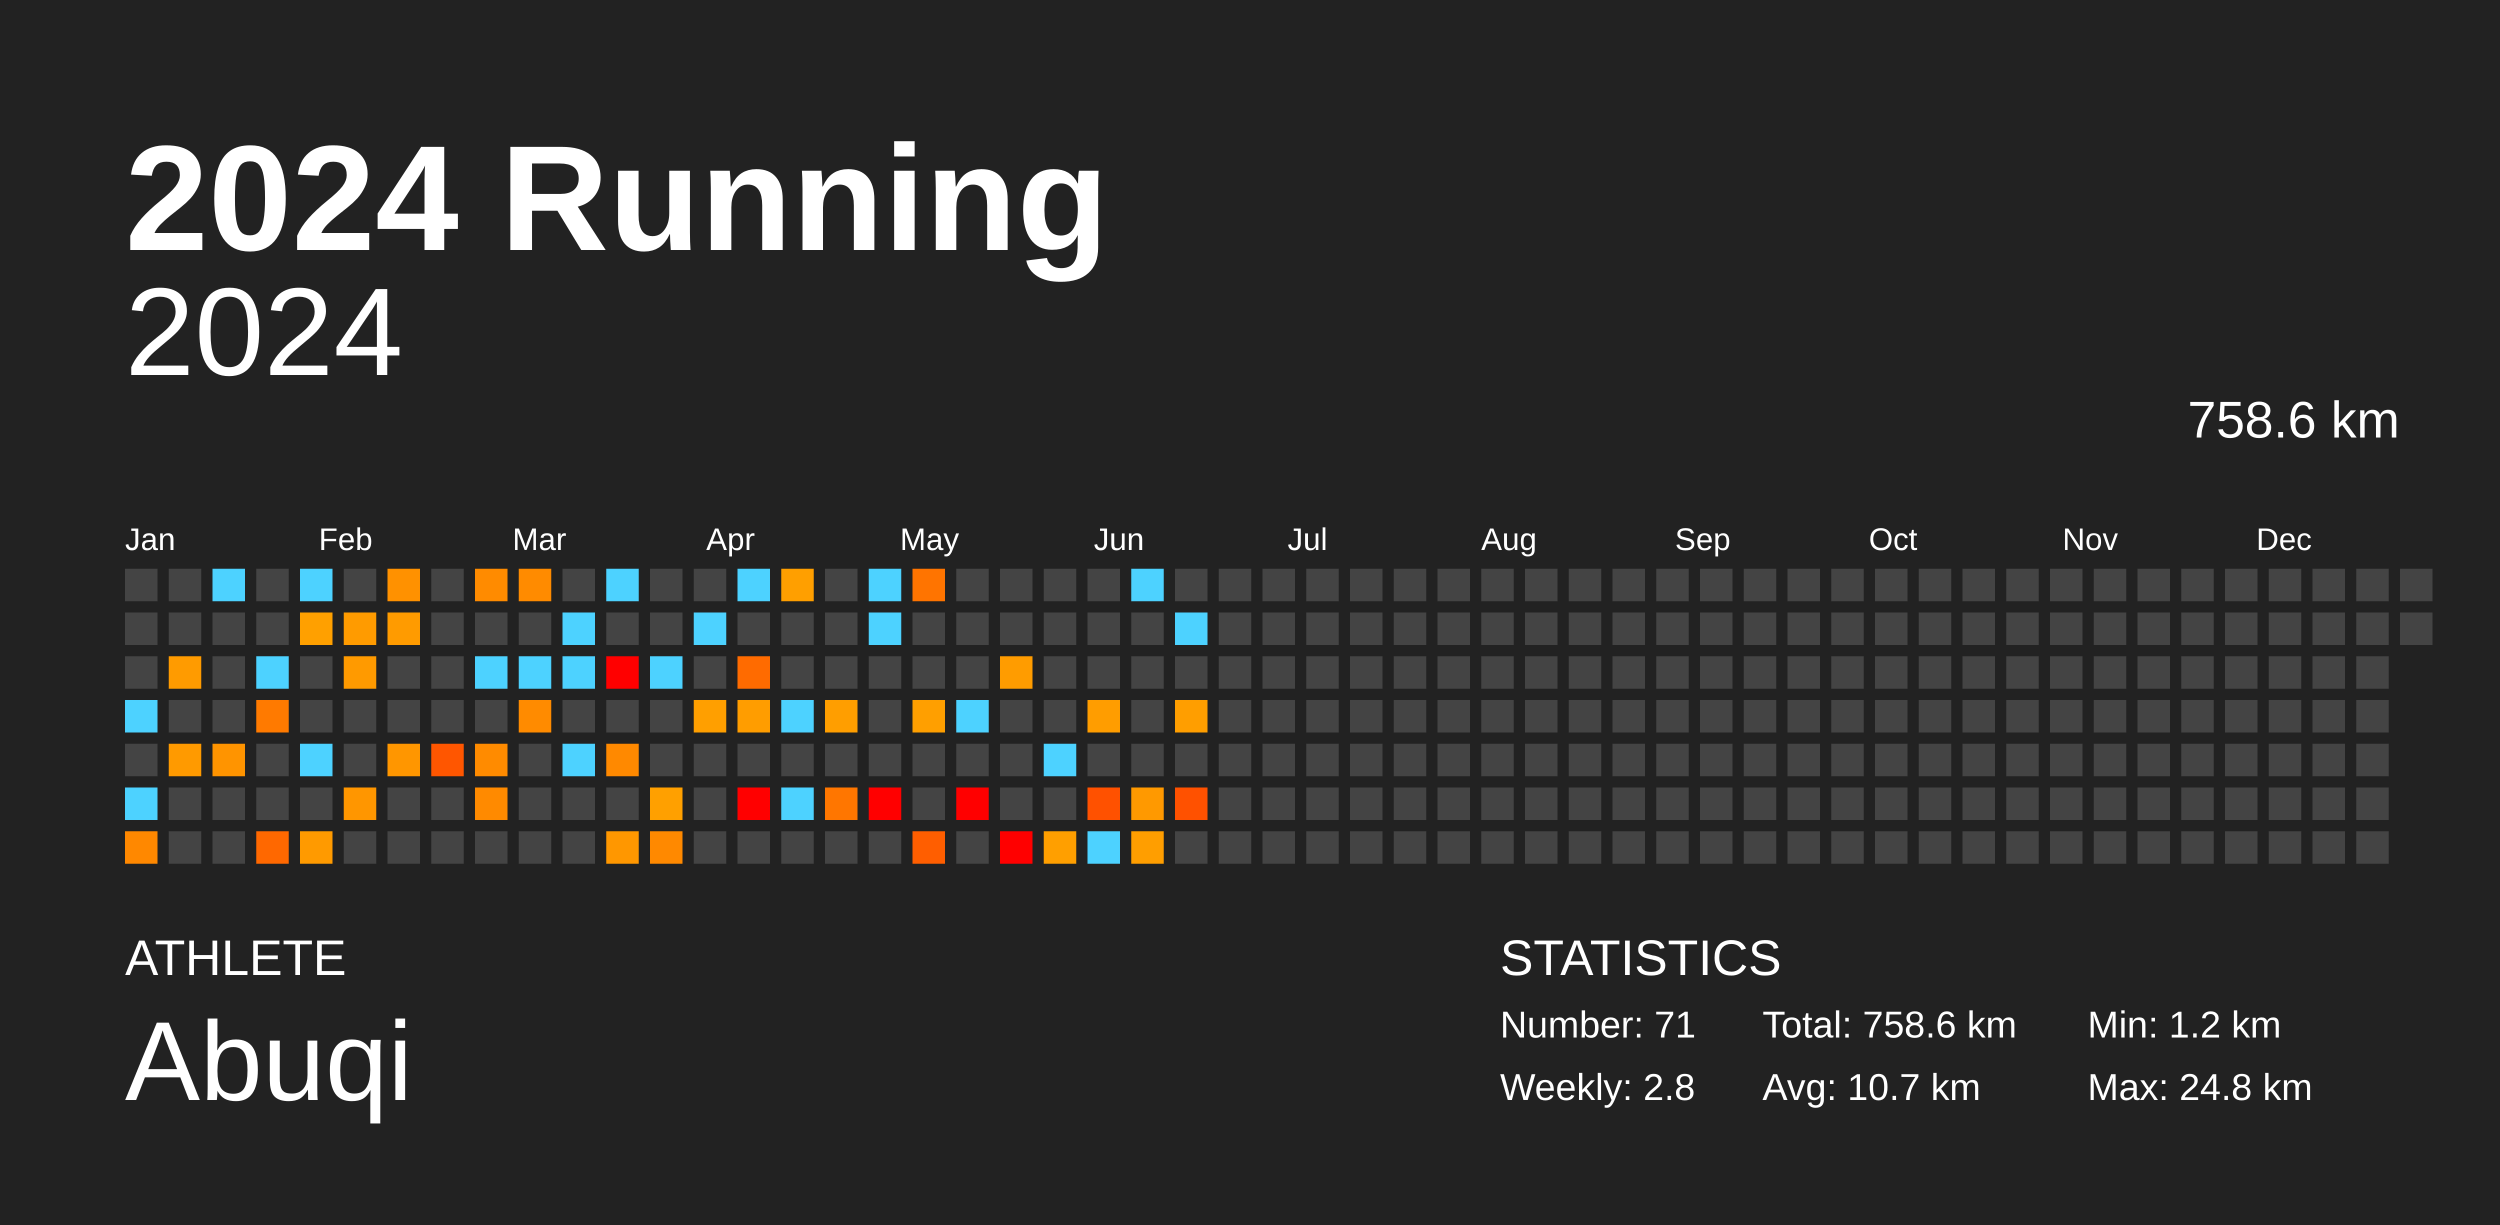
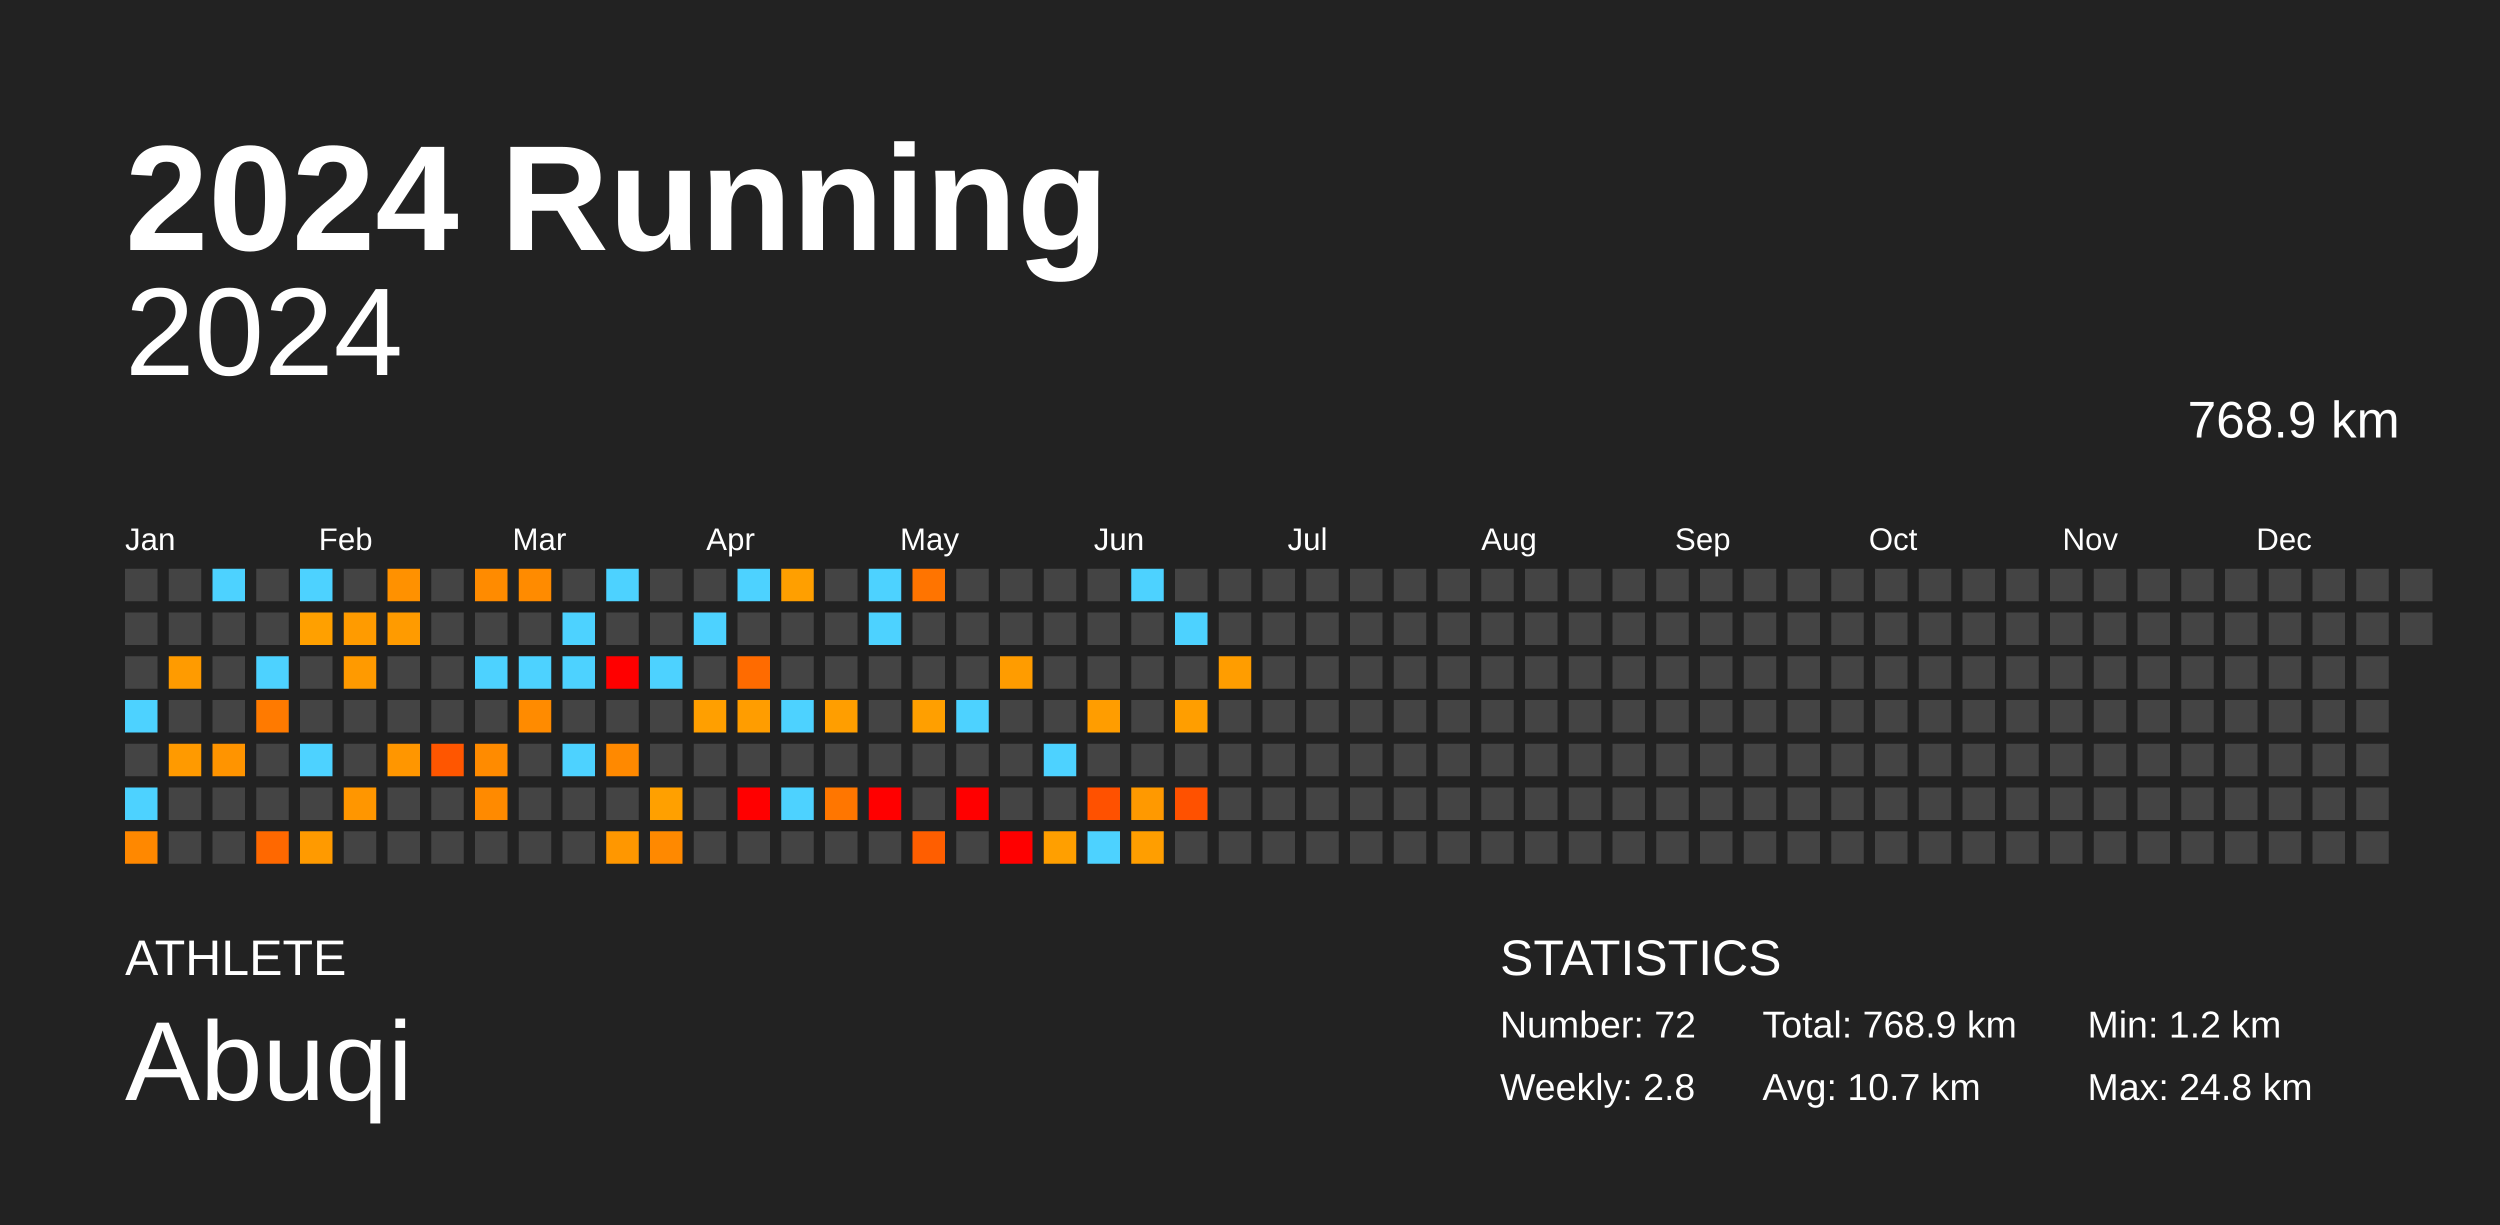
<svg xmlns="http://www.w3.org/2000/svg" baseProfile="full" height="98mm" version="1.1" viewBox="0,0,200,98" width="200mm">
  <defs />
  <rect fill="#222222" height="98" width="200" x="0" y="0" />
  <text fill="#FFFFFF" style="font-size:12px; font-family:Arial; font-weight:bold;" x="10" y="20">2024 Running</text>
  <text fill="#FFFFFF" style="font-size:4px; font-family:Arial" x="10" y="78">ATHLETE</text>
  <text fill="#FFFFFF" style="font-size:9px; font-family:Arial" x="10" y="88">Abuqi</text>
  <text fill="#FFFFFF" style="font-size:4px; font-family:Arial" x="120" y="78">STATISTICS</text>
-   <text fill="#FFFFFF" style="font-size:3px; font-family:Arial" x="120" y="83">Number: 71</text>
+   <text fill="#FFFFFF" style="font-size:3px; font-family:Arial" x="120" y="83">Number: 72</text>
  <text fill="#FFFFFF" style="font-size:3px; font-family:Arial" x="120" y="88">Weekly: 2.8</text>
-   <text fill="#FFFFFF" style="font-size:3px; font-family:Arial" x="141" y="83">Total: 758.6 km</text>
+   <text fill="#FFFFFF" style="font-size:3px; font-family:Arial" x="141" y="83">Total: 768.9 km</text>
  <text fill="#FFFFFF" style="font-size:3px; font-family:Arial" x="141" y="88">Avg: 10.7 km</text>
  <text fill="#FFFFFF" style="font-size:3px; font-family:Arial" x="167" y="83">Min: 1.2 km</text>
  <text fill="#FFFFFF" style="font-size:3px; font-family:Arial" x="167" y="88">Max: 24.8 km</text>
  <text alignment-baseline="hanging" fill="#FFFFFF" style="font-size:10.0px; font-family:Arial;" x="10" y="30">2024</text>
-   <text alignment-baseline="hanging" fill="#FFFFFF" style="font-size:4.125px; font-family:Arial;" x="175" y="35">758.6 km</text>
+   <text alignment-baseline="hanging" fill="#FFFFFF" style="font-size:4.125px; font-family:Arial;" x="175" y="35">768.9 km</text>
  <text fill="#FFFFFF" style="font-size:2.5px; font-family:Arial" x="10.0" y="44">Jan</text>
  <text fill="#FFFFFF" style="font-size:2.5px; font-family:Arial" x="25.5" y="44">Feb</text>
  <text fill="#FFFFFF" style="font-size:2.5px; font-family:Arial" x="41.0" y="44">Mar</text>
  <text fill="#FFFFFF" style="font-size:2.5px; font-family:Arial" x="56.5" y="44">Apr</text>
  <text fill="#FFFFFF" style="font-size:2.5px; font-family:Arial" x="72.0" y="44">May</text>
  <text fill="#FFFFFF" style="font-size:2.5px; font-family:Arial" x="87.5" y="44">Jun</text>
  <text fill="#FFFFFF" style="font-size:2.5px; font-family:Arial" x="103.0" y="44">Jul</text>
  <text fill="#FFFFFF" style="font-size:2.5px; font-family:Arial" x="118.5" y="44">Aug</text>
  <text fill="#FFFFFF" style="font-size:2.5px; font-family:Arial" x="134.0" y="44">Sep</text>
  <text fill="#FFFFFF" style="font-size:2.5px; font-family:Arial" x="149.5" y="44">Oct</text>
  <text fill="#FFFFFF" style="font-size:2.5px; font-family:Arial" x="165.0" y="44">Nov</text>
  <text fill="#FFFFFF" style="font-size:2.5px; font-family:Arial" x="180.5" y="44">Dec</text>
  <rect fill="#444444" height="2.6" width="2.6" x="10.0" y="45.5" />
  <rect fill="#444444" height="2.6" width="2.6" x="10.0" y="49.0" />
  <rect fill="#444444" height="2.6" width="2.6" x="10.0" y="52.5" />
  <rect fill="#4dd2ff" height="2.6" width="2.6" x="10.0" y="56.0" />
  <rect fill="#444444" height="2.6" width="2.6" x="10.0" y="59.5" />
  <rect fill="#4dd2ff" height="2.6" width="2.6" x="10.0" y="63.0" />
  <rect fill="#ff8800" height="2.6" width="2.6" x="10.0" y="66.5" />
  <rect fill="#444444" height="2.6" width="2.6" x="13.5" y="45.5" />
  <rect fill="#444444" height="2.6" width="2.6" x="13.5" y="49.0" />
  <rect fill="#ff9b00" height="2.6" width="2.6" x="13.5" y="52.5" />
  <rect fill="#444444" height="2.6" width="2.6" x="13.5" y="56.0" />
  <rect fill="#ff9a00" height="2.6" width="2.6" x="13.5" y="59.5" />
  <rect fill="#444444" height="2.6" width="2.6" x="13.5" y="63.0" />
  <rect fill="#444444" height="2.6" width="2.6" x="13.5" y="66.5" />
  <rect fill="#4dd2ff" height="2.6" width="2.6" x="17.0" y="45.5" />
  <rect fill="#444444" height="2.6" width="2.6" x="17.0" y="49.0" />
  <rect fill="#444444" height="2.6" width="2.6" x="17.0" y="52.5" />
  <rect fill="#444444" height="2.6" width="2.6" x="17.0" y="56.0" />
  <rect fill="#ff9400" height="2.6" width="2.6" x="17.0" y="59.5" />
  <rect fill="#444444" height="2.6" width="2.6" x="17.0" y="63.0" />
  <rect fill="#444444" height="2.6" width="2.6" x="17.0" y="66.5" />
  <rect fill="#444444" height="2.6" width="2.6" x="20.5" y="45.5" />
  <rect fill="#444444" height="2.6" width="2.6" x="20.5" y="49.0" />
  <rect fill="#4dd2ff" height="2.6" width="2.6" x="20.5" y="52.5" />
  <rect fill="#ff7a00" height="2.6" width="2.6" x="20.5" y="56.0" />
  <rect fill="#444444" height="2.6" width="2.6" x="20.5" y="59.5" />
  <rect fill="#444444" height="2.6" width="2.6" x="20.5" y="63.0" />
  <rect fill="#ff6800" height="2.6" width="2.6" x="20.5" y="66.5" />
  <rect fill="#4dd2ff" height="2.6" width="2.6" x="24.0" y="45.5" />
  <rect fill="#ffa000" height="2.6" width="2.6" x="24.0" y="49.0" />
  <rect fill="#444444" height="2.6" width="2.6" x="24.0" y="52.5" />
  <rect fill="#444444" height="2.6" width="2.6" x="24.0" y="56.0" />
  <rect fill="#4dd2ff" height="2.6" width="2.6" x="24.0" y="59.5" />
  <rect fill="#444444" height="2.6" width="2.6" x="24.0" y="63.0" />
  <rect fill="#ff9a00" height="2.6" width="2.6" x="24.0" y="66.5" />
  <rect fill="#444444" height="2.6" width="2.6" x="27.5" y="45.5" />
  <rect fill="#ff9b00" height="2.6" width="2.6" x="27.5" y="49.0" />
  <rect fill="#ff9a00" height="2.6" width="2.6" x="27.5" y="52.5" />
  <rect fill="#444444" height="2.6" width="2.6" x="27.5" y="56.0" />
  <rect fill="#444444" height="2.6" width="2.6" x="27.5" y="59.5" />
  <rect fill="#ff9600" height="2.6" width="2.6" x="27.5" y="63.0" />
  <rect fill="#444444" height="2.6" width="2.6" x="27.5" y="66.5" />
  <rect fill="#ff9100" height="2.6" width="2.6" x="31.0" y="45.5" />
  <rect fill="#ff9b00" height="2.6" width="2.6" x="31.0" y="49.0" />
  <rect fill="#444444" height="2.6" width="2.6" x="31.0" y="52.5" />
  <rect fill="#444444" height="2.6" width="2.6" x="31.0" y="56.0" />
  <rect fill="#ff9600" height="2.6" width="2.6" x="31.0" y="59.5" />
  <rect fill="#444444" height="2.6" width="2.6" x="31.0" y="63.0" />
  <rect fill="#444444" height="2.6" width="2.6" x="31.0" y="66.5" />
  <rect fill="#444444" height="2.6" width="2.6" x="34.5" y="45.5" />
  <rect fill="#444444" height="2.6" width="2.6" x="34.5" y="49.0" />
  <rect fill="#444444" height="2.6" width="2.6" x="34.5" y="52.5" />
  <rect fill="#444444" height="2.6" width="2.6" x="34.5" y="56.0" />
  <rect fill="#ff5600" height="2.6" width="2.6" x="34.5" y="59.5" />
  <rect fill="#444444" height="2.6" width="2.6" x="34.5" y="63.0" />
  <rect fill="#444444" height="2.6" width="2.6" x="34.5" y="66.5" />
  <rect fill="#ff8b00" height="2.6" width="2.6" x="38.0" y="45.5" />
  <rect fill="#444444" height="2.6" width="2.6" x="38.0" y="49.0" />
  <rect fill="#4dd2ff" height="2.6" width="2.6" x="38.0" y="52.5" />
  <rect fill="#444444" height="2.6" width="2.6" x="38.0" y="56.0" />
  <rect fill="#ff8b00" height="2.6" width="2.6" x="38.0" y="59.5" />
  <rect fill="#ff8a00" height="2.6" width="2.6" x="38.0" y="63.0" />
  <rect fill="#444444" height="2.6" width="2.6" x="38.0" y="66.5" />
  <rect fill="#ff8b00" height="2.6" width="2.6" x="41.5" y="45.5" />
  <rect fill="#444444" height="2.6" width="2.6" x="41.5" y="49.0" />
  <rect fill="#4dd2ff" height="2.6" width="2.6" x="41.5" y="52.5" />
  <rect fill="#ff8b00" height="2.6" width="2.6" x="41.5" y="56.0" />
  <rect fill="#444444" height="2.6" width="2.6" x="41.5" y="59.5" />
  <rect fill="#444444" height="2.6" width="2.6" x="41.5" y="63.0" />
  <rect fill="#444444" height="2.6" width="2.6" x="41.5" y="66.5" />
  <rect fill="#444444" height="2.6" width="2.6" x="45.0" y="45.5" />
  <rect fill="#4dd2ff" height="2.6" width="2.6" x="45.0" y="49.0" />
  <rect fill="#4dd2ff" height="2.6" width="2.6" x="45.0" y="52.5" />
  <rect fill="#444444" height="2.6" width="2.6" x="45.0" y="56.0" />
  <rect fill="#4dd2ff" height="2.6" width="2.6" x="45.0" y="59.5" />
  <rect fill="#444444" height="2.6" width="2.6" x="45.0" y="63.0" />
  <rect fill="#444444" height="2.6" width="2.6" x="45.0" y="66.5" />
  <rect fill="#4dd2ff" height="2.6" width="2.6" x="48.5" y="45.5" />
  <rect fill="#444444" height="2.6" width="2.6" x="48.5" y="49.0" />
  <rect fill="red" height="2.6" width="2.6" x="48.5" y="52.5" />
  <rect fill="#444444" height="2.6" width="2.6" x="48.5" y="56.0" />
  <rect fill="#ff8900" height="2.6" width="2.6" x="48.5" y="59.5" />
  <rect fill="#444444" height="2.6" width="2.6" x="48.5" y="63.0" />
  <rect fill="#ff9700" height="2.6" width="2.6" x="48.5" y="66.5" />
  <rect fill="#444444" height="2.6" width="2.6" x="52.0" y="45.5" />
  <rect fill="#444444" height="2.6" width="2.6" x="52.0" y="49.0" />
  <rect fill="#4dd2ff" height="2.6" width="2.6" x="52.0" y="52.5" />
  <rect fill="#444444" height="2.6" width="2.6" x="52.0" y="56.0" />
  <rect fill="#444444" height="2.6" width="2.6" x="52.0" y="59.5" />
  <rect fill="#ffa000" height="2.6" width="2.6" x="52.0" y="63.0" />
  <rect fill="#ff8900" height="2.6" width="2.6" x="52.0" y="66.5" />
  <rect fill="#444444" height="2.6" width="2.6" x="55.5" y="45.5" />
  <rect fill="#4dd2ff" height="2.6" width="2.6" x="55.5" y="49.0" />
  <rect fill="#444444" height="2.6" width="2.6" x="55.5" y="52.5" />
  <rect fill="#ff9f00" height="2.6" width="2.6" x="55.5" y="56.0" />
  <rect fill="#444444" height="2.6" width="2.6" x="55.5" y="59.5" />
  <rect fill="#444444" height="2.6" width="2.6" x="55.5" y="63.0" />
  <rect fill="#444444" height="2.6" width="2.6" x="55.5" y="66.5" />
  <rect fill="#4dd2ff" height="2.6" width="2.6" x="59.0" y="45.5" />
  <rect fill="#444444" height="2.6" width="2.6" x="59.0" y="49.0" />
  <rect fill="#ff6b00" height="2.6" width="2.6" x="59.0" y="52.5" />
  <rect fill="#ff9d00" height="2.6" width="2.6" x="59.0" y="56.0" />
  <rect fill="#444444" height="2.6" width="2.6" x="59.0" y="59.5" />
  <rect fill="red" height="2.6" width="2.6" x="59.0" y="63.0" />
  <rect fill="#444444" height="2.6" width="2.6" x="59.0" y="66.5" />
  <rect fill="#ff9f00" height="2.6" width="2.6" x="62.5" y="45.5" />
  <rect fill="#444444" height="2.6" width="2.6" x="62.5" y="49.0" />
  <rect fill="#444444" height="2.6" width="2.6" x="62.5" y="52.5" />
  <rect fill="#4dd2ff" height="2.6" width="2.6" x="62.5" y="56.0" />
  <rect fill="#444444" height="2.6" width="2.6" x="62.5" y="59.5" />
  <rect fill="#4dd2ff" height="2.6" width="2.6" x="62.5" y="63.0" />
  <rect fill="#444444" height="2.6" width="2.6" x="62.5" y="66.5" />
  <rect fill="#444444" height="2.6" width="2.6" x="66.0" y="45.5" />
  <rect fill="#444444" height="2.6" width="2.6" x="66.0" y="49.0" />
  <rect fill="#444444" height="2.6" width="2.6" x="66.0" y="52.5" />
  <rect fill="#ff9e00" height="2.6" width="2.6" x="66.0" y="56.0" />
  <rect fill="#444444" height="2.6" width="2.6" x="66.0" y="59.5" />
  <rect fill="#ff7600" height="2.6" width="2.6" x="66.0" y="63.0" />
  <rect fill="#444444" height="2.6" width="2.6" x="66.0" y="66.5" />
  <rect fill="#4dd2ff" height="2.6" width="2.6" x="69.5" y="45.5" />
  <rect fill="#4dd2ff" height="2.6" width="2.6" x="69.5" y="49.0" />
  <rect fill="#444444" height="2.6" width="2.6" x="69.5" y="52.5" />
  <rect fill="#444444" height="2.6" width="2.6" x="69.5" y="56.0" />
  <rect fill="#444444" height="2.6" width="2.6" x="69.5" y="59.5" />
  <rect fill="red" height="2.6" width="2.6" x="69.5" y="63.0" />
  <rect fill="#444444" height="2.6" width="2.6" x="69.5" y="66.5" />
  <rect fill="#ff7400" height="2.6" width="2.6" x="73.0" y="45.5" />
  <rect fill="#444444" height="2.6" width="2.6" x="73.0" y="49.0" />
  <rect fill="#444444" height="2.6" width="2.6" x="73.0" y="52.5" />
  <rect fill="#ff9f00" height="2.6" width="2.6" x="73.0" y="56.0" />
  <rect fill="#444444" height="2.6" width="2.6" x="73.0" y="59.5" />
  <rect fill="#444444" height="2.6" width="2.6" x="73.0" y="63.0" />
  <rect fill="#ff5e00" height="2.6" width="2.6" x="73.0" y="66.5" />
  <rect fill="#444444" height="2.6" width="2.6" x="76.5" y="45.5" />
  <rect fill="#444444" height="2.6" width="2.6" x="76.5" y="49.0" />
  <rect fill="#444444" height="2.6" width="2.6" x="76.5" y="52.5" />
  <rect fill="#4dd2ff" height="2.6" width="2.6" x="76.5" y="56.0" />
  <rect fill="#444444" height="2.6" width="2.6" x="76.5" y="59.5" />
  <rect fill="red" height="2.6" width="2.6" x="76.5" y="63.0" />
  <rect fill="#444444" height="2.6" width="2.6" x="76.5" y="66.5" />
  <rect fill="#444444" height="2.6" width="2.6" x="80.0" y="45.5" />
  <rect fill="#444444" height="2.6" width="2.6" x="80.0" y="49.0" />
  <rect fill="#ff9c00" height="2.6" width="2.6" x="80.0" y="52.5" />
  <rect fill="#444444" height="2.6" width="2.6" x="80.0" y="56.0" />
  <rect fill="#444444" height="2.6" width="2.6" x="80.0" y="59.5" />
  <rect fill="#444444" height="2.6" width="2.6" x="80.0" y="63.0" />
  <rect fill="red" height="2.6" width="2.6" x="80.0" y="66.5" />
  <rect fill="#444444" height="2.6" width="2.6" x="83.5" y="45.5" />
  <rect fill="#444444" height="2.6" width="2.6" x="83.5" y="49.0" />
  <rect fill="#444444" height="2.6" width="2.6" x="83.5" y="52.5" />
  <rect fill="#444444" height="2.6" width="2.6" x="83.5" y="56.0" />
  <rect fill="#4dd2ff" height="2.6" width="2.6" x="83.5" y="59.5" />
  <rect fill="#444444" height="2.6" width="2.6" x="83.5" y="63.0" />
  <rect fill="#ff9f00" height="2.6" width="2.6" x="83.5" y="66.5" />
  <rect fill="#444444" height="2.6" width="2.6" x="87.0" y="45.5" />
  <rect fill="#444444" height="2.6" width="2.6" x="87.0" y="49.0" />
  <rect fill="#444444" height="2.6" width="2.6" x="87.0" y="52.5" />
  <rect fill="#ff9d00" height="2.6" width="2.6" x="87.0" y="56.0" />
  <rect fill="#444444" height="2.6" width="2.6" x="87.0" y="59.5" />
  <rect fill="#ff5100" height="2.6" width="2.6" x="87.0" y="63.0" />
  <rect fill="#4dd2ff" height="2.6" width="2.6" x="87.0" y="66.5" />
  <rect fill="#4dd2ff" height="2.6" width="2.6" x="90.5" y="45.5" />
  <rect fill="#444444" height="2.6" width="2.6" x="90.5" y="49.0" />
  <rect fill="#444444" height="2.6" width="2.6" x="90.5" y="52.5" />
  <rect fill="#444444" height="2.6" width="2.6" x="90.5" y="56.0" />
  <rect fill="#444444" height="2.6" width="2.6" x="90.5" y="59.5" />
  <rect fill="#ff9900" height="2.6" width="2.6" x="90.5" y="63.0" />
  <rect fill="#ff9e00" height="2.6" width="2.6" x="90.5" y="66.5" />
  <rect fill="#444444" height="2.6" width="2.6" x="94.0" y="45.5" />
  <rect fill="#4dd2ff" height="2.6" width="2.6" x="94.0" y="49.0" />
  <rect fill="#444444" height="2.6" width="2.6" x="94.0" y="52.5" />
  <rect fill="#ff9e00" height="2.6" width="2.6" x="94.0" y="56.0" />
  <rect fill="#444444" height="2.6" width="2.6" x="94.0" y="59.5" />
  <rect fill="#ff5100" height="2.6" width="2.6" x="94.0" y="63.0" />
  <rect fill="#444444" height="2.6" width="2.6" x="94.0" y="66.5" />
  <rect fill="#444444" height="2.6" width="2.6" x="97.5" y="45.5" />
  <rect fill="#444444" height="2.6" width="2.6" x="97.5" y="49.0" />
-   <rect fill="#444444" height="2.6" width="2.6" x="97.5" y="52.5" />
+   <rect fill="#ff9d00" height="2.6" width="2.6" x="97.5" y="52.5" />
  <rect fill="#444444" height="2.6" width="2.6" x="97.5" y="56.0" />
  <rect fill="#444444" height="2.6" width="2.6" x="97.5" y="59.5" />
  <rect fill="#444444" height="2.6" width="2.6" x="97.5" y="63.0" />
  <rect fill="#444444" height="2.6" width="2.6" x="97.5" y="66.5" />
  <rect fill="#444444" height="2.6" width="2.6" x="101.0" y="45.5" />
  <rect fill="#444444" height="2.6" width="2.6" x="101.0" y="49.0" />
  <rect fill="#444444" height="2.6" width="2.6" x="101.0" y="52.5" />
  <rect fill="#444444" height="2.6" width="2.6" x="101.0" y="56.0" />
  <rect fill="#444444" height="2.6" width="2.6" x="101.0" y="59.5" />
  <rect fill="#444444" height="2.6" width="2.6" x="101.0" y="63.0" />
  <rect fill="#444444" height="2.6" width="2.6" x="101.0" y="66.5" />
  <rect fill="#444444" height="2.6" width="2.6" x="104.5" y="45.5" />
  <rect fill="#444444" height="2.6" width="2.6" x="104.5" y="49.0" />
  <rect fill="#444444" height="2.6" width="2.6" x="104.5" y="52.5" />
  <rect fill="#444444" height="2.6" width="2.6" x="104.5" y="56.0" />
  <rect fill="#444444" height="2.6" width="2.6" x="104.5" y="59.5" />
  <rect fill="#444444" height="2.6" width="2.6" x="104.5" y="63.0" />
  <rect fill="#444444" height="2.6" width="2.6" x="104.5" y="66.5" />
  <rect fill="#444444" height="2.6" width="2.6" x="108.0" y="45.5" />
  <rect fill="#444444" height="2.6" width="2.6" x="108.0" y="49.0" />
  <rect fill="#444444" height="2.6" width="2.6" x="108.0" y="52.5" />
  <rect fill="#444444" height="2.6" width="2.6" x="108.0" y="56.0" />
  <rect fill="#444444" height="2.6" width="2.6" x="108.0" y="59.5" />
  <rect fill="#444444" height="2.6" width="2.6" x="108.0" y="63.0" />
  <rect fill="#444444" height="2.6" width="2.6" x="108.0" y="66.5" />
  <rect fill="#444444" height="2.6" width="2.6" x="111.5" y="45.5" />
  <rect fill="#444444" height="2.6" width="2.6" x="111.5" y="49.0" />
  <rect fill="#444444" height="2.6" width="2.6" x="111.5" y="52.5" />
  <rect fill="#444444" height="2.6" width="2.6" x="111.5" y="56.0" />
  <rect fill="#444444" height="2.6" width="2.6" x="111.5" y="59.5" />
  <rect fill="#444444" height="2.6" width="2.6" x="111.5" y="63.0" />
  <rect fill="#444444" height="2.6" width="2.6" x="111.5" y="66.5" />
  <rect fill="#444444" height="2.6" width="2.6" x="115.0" y="45.5" />
  <rect fill="#444444" height="2.6" width="2.6" x="115.0" y="49.0" />
  <rect fill="#444444" height="2.6" width="2.6" x="115.0" y="52.5" />
  <rect fill="#444444" height="2.6" width="2.6" x="115.0" y="56.0" />
  <rect fill="#444444" height="2.6" width="2.6" x="115.0" y="59.5" />
  <rect fill="#444444" height="2.6" width="2.6" x="115.0" y="63.0" />
  <rect fill="#444444" height="2.6" width="2.6" x="115.0" y="66.5" />
  <rect fill="#444444" height="2.6" width="2.6" x="118.5" y="45.5" />
  <rect fill="#444444" height="2.6" width="2.6" x="118.5" y="49.0" />
  <rect fill="#444444" height="2.6" width="2.6" x="118.5" y="52.5" />
  <rect fill="#444444" height="2.6" width="2.6" x="118.5" y="56.0" />
  <rect fill="#444444" height="2.6" width="2.6" x="118.5" y="59.5" />
  <rect fill="#444444" height="2.6" width="2.6" x="118.5" y="63.0" />
  <rect fill="#444444" height="2.6" width="2.6" x="118.5" y="66.5" />
  <rect fill="#444444" height="2.6" width="2.6" x="122.0" y="45.5" />
  <rect fill="#444444" height="2.6" width="2.6" x="122.0" y="49.0" />
  <rect fill="#444444" height="2.6" width="2.6" x="122.0" y="52.5" />
  <rect fill="#444444" height="2.6" width="2.6" x="122.0" y="56.0" />
  <rect fill="#444444" height="2.6" width="2.6" x="122.0" y="59.5" />
  <rect fill="#444444" height="2.6" width="2.6" x="122.0" y="63.0" />
  <rect fill="#444444" height="2.6" width="2.6" x="122.0" y="66.5" />
  <rect fill="#444444" height="2.6" width="2.6" x="125.5" y="45.5" />
  <rect fill="#444444" height="2.6" width="2.6" x="125.5" y="49.0" />
  <rect fill="#444444" height="2.6" width="2.6" x="125.5" y="52.5" />
  <rect fill="#444444" height="2.6" width="2.6" x="125.5" y="56.0" />
  <rect fill="#444444" height="2.6" width="2.6" x="125.5" y="59.5" />
  <rect fill="#444444" height="2.6" width="2.6" x="125.5" y="63.0" />
  <rect fill="#444444" height="2.6" width="2.6" x="125.5" y="66.5" />
  <rect fill="#444444" height="2.6" width="2.6" x="129.0" y="45.5" />
  <rect fill="#444444" height="2.6" width="2.6" x="129.0" y="49.0" />
  <rect fill="#444444" height="2.6" width="2.6" x="129.0" y="52.5" />
  <rect fill="#444444" height="2.6" width="2.6" x="129.0" y="56.0" />
  <rect fill="#444444" height="2.6" width="2.6" x="129.0" y="59.5" />
  <rect fill="#444444" height="2.6" width="2.6" x="129.0" y="63.0" />
  <rect fill="#444444" height="2.6" width="2.6" x="129.0" y="66.5" />
  <rect fill="#444444" height="2.6" width="2.6" x="132.5" y="45.5" />
  <rect fill="#444444" height="2.6" width="2.6" x="132.5" y="49.0" />
  <rect fill="#444444" height="2.6" width="2.6" x="132.5" y="52.5" />
  <rect fill="#444444" height="2.6" width="2.6" x="132.5" y="56.0" />
  <rect fill="#444444" height="2.6" width="2.6" x="132.5" y="59.5" />
  <rect fill="#444444" height="2.6" width="2.6" x="132.5" y="63.0" />
  <rect fill="#444444" height="2.6" width="2.6" x="132.5" y="66.5" />
  <rect fill="#444444" height="2.6" width="2.6" x="136.0" y="45.5" />
  <rect fill="#444444" height="2.6" width="2.6" x="136.0" y="49.0" />
  <rect fill="#444444" height="2.6" width="2.6" x="136.0" y="52.5" />
  <rect fill="#444444" height="2.6" width="2.6" x="136.0" y="56.0" />
  <rect fill="#444444" height="2.6" width="2.6" x="136.0" y="59.5" />
  <rect fill="#444444" height="2.6" width="2.6" x="136.0" y="63.0" />
  <rect fill="#444444" height="2.6" width="2.6" x="136.0" y="66.5" />
  <rect fill="#444444" height="2.6" width="2.6" x="139.5" y="45.5" />
  <rect fill="#444444" height="2.6" width="2.6" x="139.5" y="49.0" />
  <rect fill="#444444" height="2.6" width="2.6" x="139.5" y="52.5" />
  <rect fill="#444444" height="2.6" width="2.6" x="139.5" y="56.0" />
  <rect fill="#444444" height="2.6" width="2.6" x="139.5" y="59.5" />
  <rect fill="#444444" height="2.6" width="2.6" x="139.5" y="63.0" />
  <rect fill="#444444" height="2.6" width="2.6" x="139.5" y="66.5" />
  <rect fill="#444444" height="2.6" width="2.6" x="143.0" y="45.5" />
  <rect fill="#444444" height="2.6" width="2.6" x="143.0" y="49.0" />
  <rect fill="#444444" height="2.6" width="2.6" x="143.0" y="52.5" />
  <rect fill="#444444" height="2.6" width="2.6" x="143.0" y="56.0" />
  <rect fill="#444444" height="2.6" width="2.6" x="143.0" y="59.5" />
  <rect fill="#444444" height="2.6" width="2.6" x="143.0" y="63.0" />
  <rect fill="#444444" height="2.6" width="2.6" x="143.0" y="66.5" />
  <rect fill="#444444" height="2.6" width="2.6" x="146.5" y="45.5" />
  <rect fill="#444444" height="2.6" width="2.6" x="146.5" y="49.0" />
  <rect fill="#444444" height="2.6" width="2.6" x="146.5" y="52.5" />
  <rect fill="#444444" height="2.6" width="2.6" x="146.5" y="56.0" />
  <rect fill="#444444" height="2.6" width="2.6" x="146.5" y="59.5" />
  <rect fill="#444444" height="2.6" width="2.6" x="146.5" y="63.0" />
  <rect fill="#444444" height="2.6" width="2.6" x="146.5" y="66.5" />
  <rect fill="#444444" height="2.6" width="2.6" x="150.0" y="45.5" />
  <rect fill="#444444" height="2.6" width="2.6" x="150.0" y="49.0" />
  <rect fill="#444444" height="2.6" width="2.6" x="150.0" y="52.5" />
  <rect fill="#444444" height="2.6" width="2.6" x="150.0" y="56.0" />
  <rect fill="#444444" height="2.6" width="2.6" x="150.0" y="59.5" />
  <rect fill="#444444" height="2.6" width="2.6" x="150.0" y="63.0" />
  <rect fill="#444444" height="2.6" width="2.6" x="150.0" y="66.5" />
  <rect fill="#444444" height="2.6" width="2.6" x="153.5" y="45.5" />
  <rect fill="#444444" height="2.6" width="2.6" x="153.5" y="49.0" />
  <rect fill="#444444" height="2.6" width="2.6" x="153.5" y="52.5" />
  <rect fill="#444444" height="2.6" width="2.6" x="153.5" y="56.0" />
  <rect fill="#444444" height="2.6" width="2.6" x="153.5" y="59.5" />
  <rect fill="#444444" height="2.6" width="2.6" x="153.5" y="63.0" />
  <rect fill="#444444" height="2.6" width="2.6" x="153.5" y="66.5" />
  <rect fill="#444444" height="2.6" width="2.6" x="157.0" y="45.5" />
  <rect fill="#444444" height="2.6" width="2.6" x="157.0" y="49.0" />
  <rect fill="#444444" height="2.6" width="2.6" x="157.0" y="52.5" />
  <rect fill="#444444" height="2.6" width="2.6" x="157.0" y="56.0" />
  <rect fill="#444444" height="2.6" width="2.6" x="157.0" y="59.5" />
  <rect fill="#444444" height="2.6" width="2.6" x="157.0" y="63.0" />
  <rect fill="#444444" height="2.6" width="2.6" x="157.0" y="66.5" />
  <rect fill="#444444" height="2.6" width="2.6" x="160.5" y="45.5" />
  <rect fill="#444444" height="2.6" width="2.6" x="160.5" y="49.0" />
  <rect fill="#444444" height="2.6" width="2.6" x="160.5" y="52.5" />
  <rect fill="#444444" height="2.6" width="2.6" x="160.5" y="56.0" />
  <rect fill="#444444" height="2.6" width="2.6" x="160.5" y="59.5" />
  <rect fill="#444444" height="2.6" width="2.6" x="160.5" y="63.0" />
  <rect fill="#444444" height="2.6" width="2.6" x="160.5" y="66.5" />
  <rect fill="#444444" height="2.6" width="2.6" x="164.0" y="45.5" />
  <rect fill="#444444" height="2.6" width="2.6" x="164.0" y="49.0" />
  <rect fill="#444444" height="2.6" width="2.6" x="164.0" y="52.5" />
  <rect fill="#444444" height="2.6" width="2.6" x="164.0" y="56.0" />
  <rect fill="#444444" height="2.6" width="2.6" x="164.0" y="59.5" />
  <rect fill="#444444" height="2.6" width="2.6" x="164.0" y="63.0" />
  <rect fill="#444444" height="2.6" width="2.6" x="164.0" y="66.5" />
  <rect fill="#444444" height="2.6" width="2.6" x="167.5" y="45.5" />
  <rect fill="#444444" height="2.6" width="2.6" x="167.5" y="49.0" />
  <rect fill="#444444" height="2.6" width="2.6" x="167.5" y="52.5" />
  <rect fill="#444444" height="2.6" width="2.6" x="167.5" y="56.0" />
  <rect fill="#444444" height="2.6" width="2.6" x="167.5" y="59.5" />
  <rect fill="#444444" height="2.6" width="2.6" x="167.5" y="63.0" />
  <rect fill="#444444" height="2.6" width="2.6" x="167.5" y="66.5" />
  <rect fill="#444444" height="2.6" width="2.6" x="171.0" y="45.5" />
  <rect fill="#444444" height="2.6" width="2.6" x="171.0" y="49.0" />
  <rect fill="#444444" height="2.6" width="2.6" x="171.0" y="52.5" />
  <rect fill="#444444" height="2.6" width="2.6" x="171.0" y="56.0" />
  <rect fill="#444444" height="2.6" width="2.6" x="171.0" y="59.5" />
  <rect fill="#444444" height="2.6" width="2.6" x="171.0" y="63.0" />
  <rect fill="#444444" height="2.6" width="2.6" x="171.0" y="66.5" />
  <rect fill="#444444" height="2.6" width="2.6" x="174.5" y="45.5" />
  <rect fill="#444444" height="2.6" width="2.6" x="174.5" y="49.0" />
  <rect fill="#444444" height="2.6" width="2.6" x="174.5" y="52.5" />
  <rect fill="#444444" height="2.6" width="2.6" x="174.5" y="56.0" />
  <rect fill="#444444" height="2.6" width="2.6" x="174.5" y="59.5" />
  <rect fill="#444444" height="2.6" width="2.6" x="174.5" y="63.0" />
  <rect fill="#444444" height="2.6" width="2.6" x="174.5" y="66.5" />
  <rect fill="#444444" height="2.6" width="2.6" x="178.0" y="45.5" />
  <rect fill="#444444" height="2.6" width="2.6" x="178.0" y="49.0" />
  <rect fill="#444444" height="2.6" width="2.6" x="178.0" y="52.5" />
  <rect fill="#444444" height="2.6" width="2.6" x="178.0" y="56.0" />
  <rect fill="#444444" height="2.6" width="2.6" x="178.0" y="59.5" />
  <rect fill="#444444" height="2.6" width="2.6" x="178.0" y="63.0" />
  <rect fill="#444444" height="2.6" width="2.6" x="178.0" y="66.5" />
  <rect fill="#444444" height="2.6" width="2.6" x="181.5" y="45.5" />
  <rect fill="#444444" height="2.6" width="2.6" x="181.5" y="49.0" />
  <rect fill="#444444" height="2.6" width="2.6" x="181.5" y="52.5" />
  <rect fill="#444444" height="2.6" width="2.6" x="181.5" y="56.0" />
  <rect fill="#444444" height="2.6" width="2.6" x="181.5" y="59.5" />
  <rect fill="#444444" height="2.6" width="2.6" x="181.5" y="63.0" />
  <rect fill="#444444" height="2.6" width="2.6" x="181.5" y="66.5" />
  <rect fill="#444444" height="2.6" width="2.6" x="185.0" y="45.5" />
  <rect fill="#444444" height="2.6" width="2.6" x="185.0" y="49.0" />
  <rect fill="#444444" height="2.6" width="2.6" x="185.0" y="52.5" />
  <rect fill="#444444" height="2.6" width="2.6" x="185.0" y="56.0" />
  <rect fill="#444444" height="2.6" width="2.6" x="185.0" y="59.5" />
  <rect fill="#444444" height="2.6" width="2.6" x="185.0" y="63.0" />
  <rect fill="#444444" height="2.6" width="2.6" x="185.0" y="66.5" />
  <rect fill="#444444" height="2.6" width="2.6" x="188.5" y="45.5" />
  <rect fill="#444444" height="2.6" width="2.6" x="188.5" y="49.0" />
  <rect fill="#444444" height="2.6" width="2.6" x="188.5" y="52.5" />
  <rect fill="#444444" height="2.6" width="2.6" x="188.5" y="56.0" />
  <rect fill="#444444" height="2.6" width="2.6" x="188.5" y="59.5" />
  <rect fill="#444444" height="2.6" width="2.6" x="188.5" y="63.0" />
  <rect fill="#444444" height="2.6" width="2.6" x="188.5" y="66.5" />
  <rect fill="#444444" height="2.6" width="2.6" x="192.0" y="45.5" />
  <rect fill="#444444" height="2.6" width="2.6" x="192.0" y="49.0" />
</svg>
